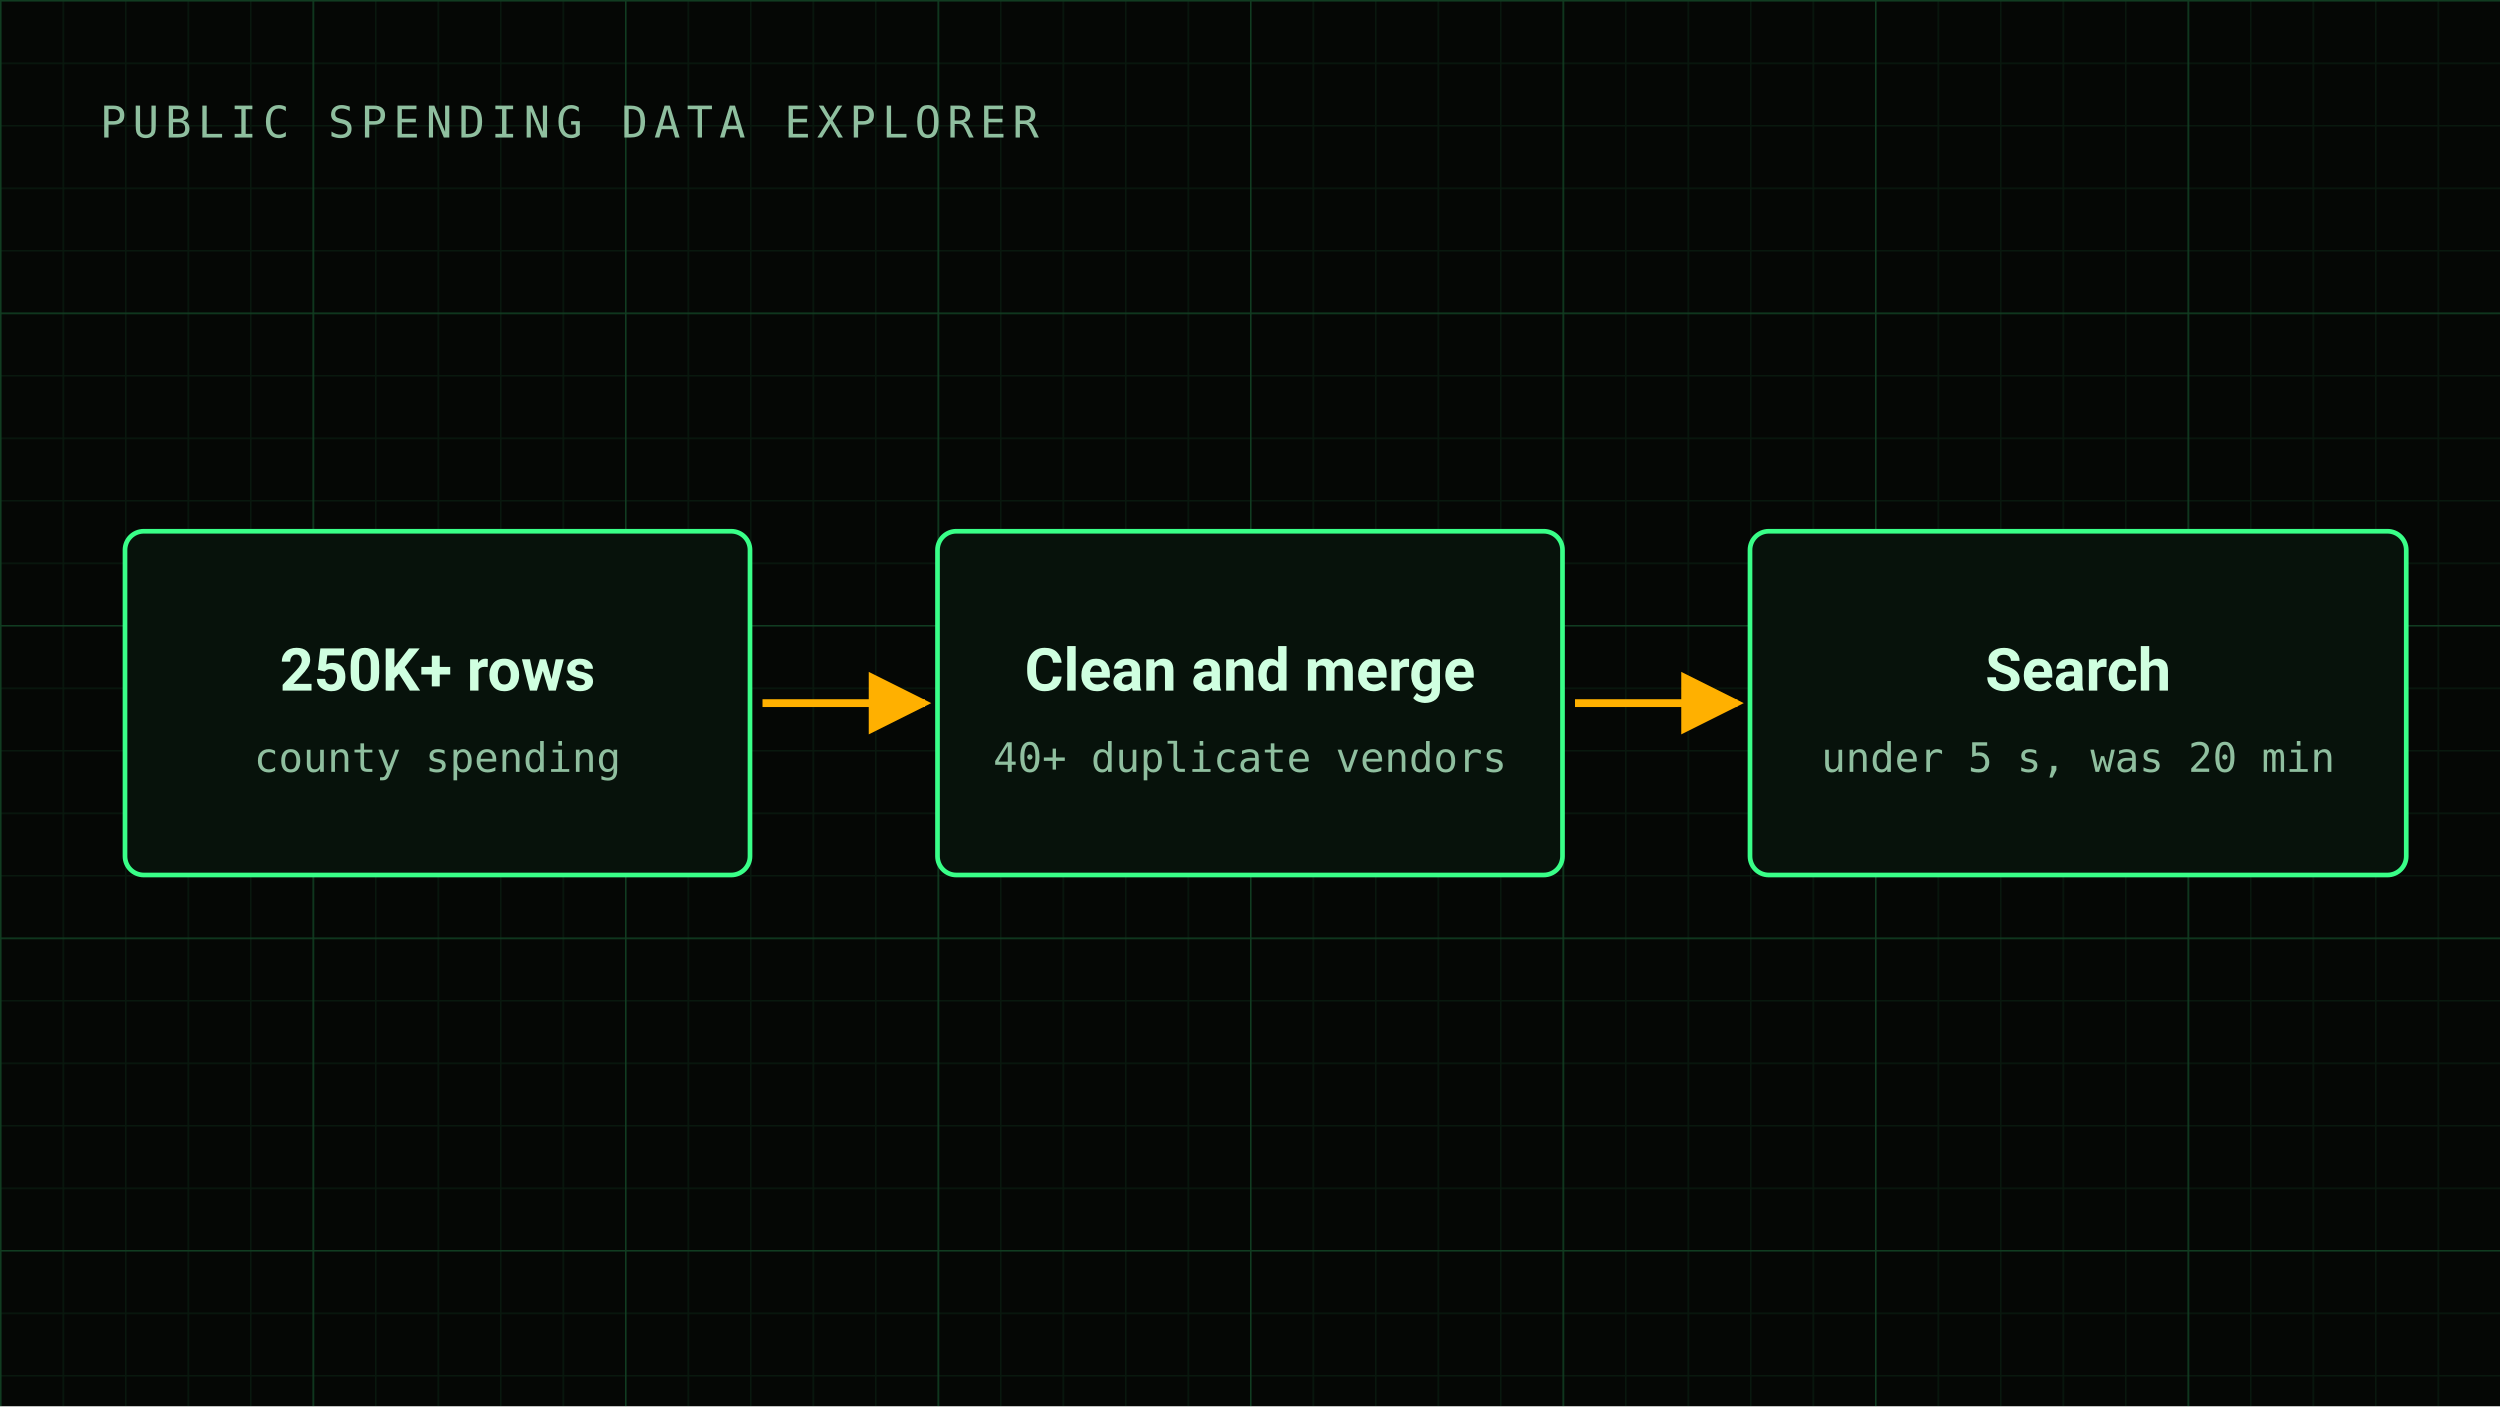
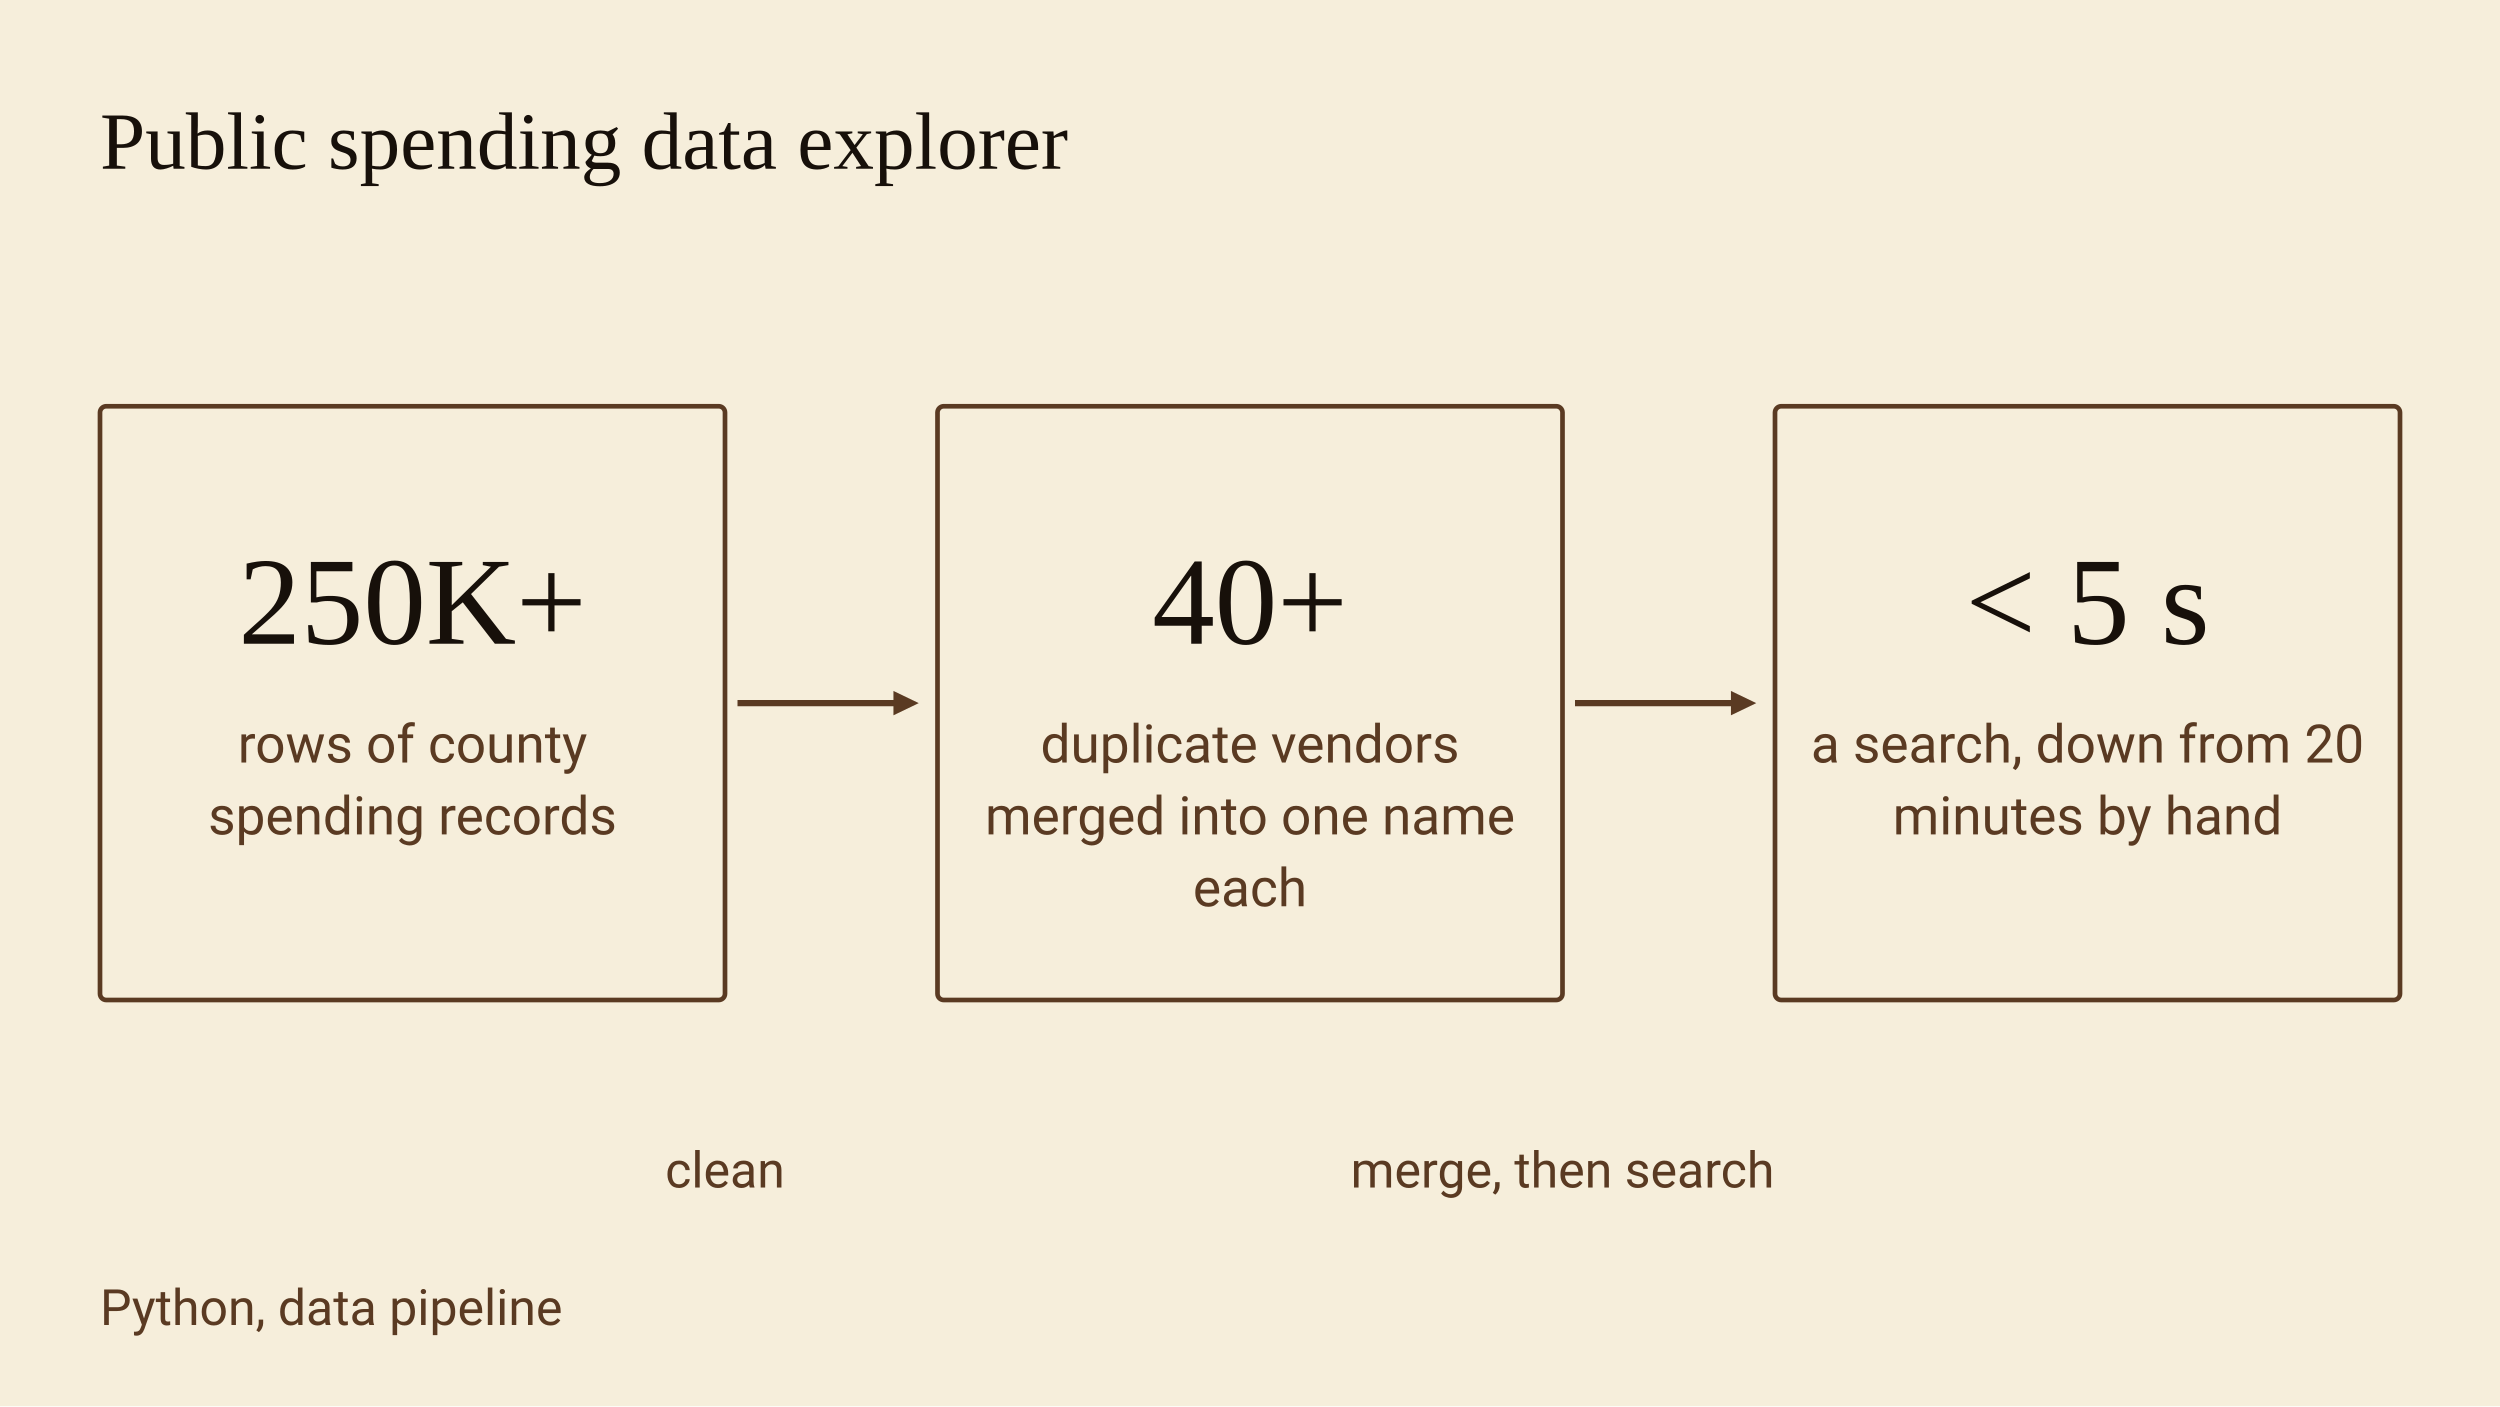
- <svg xmlns="http://www.w3.org/2000/svg" viewBox="0 0 800 450" width="800" height="450" role="img">
+ <svg xmlns="http://www.w3.org/2000/svg" viewBox="0 0 800 450" width="800" height="450" role="img" aria-labelledby="t d">
  <defs>
-     <pattern id="g1" width="20" height="20" patternUnits="userSpaceOnUse">
-       <path d="M20 0H0V20" fill="none" stroke="rgba(57,255,136,.07)" stroke-width="1" />
+     <pattern id="dots" width="5" height="5" patternUnits="userSpaceOnUse">
+       <circle cx="2.5" cy="2.5" r="1" fill="#B8872E" />
    </pattern>
-     <pattern id="g5" width="100" height="100" patternUnits="userSpaceOnUse">
-       <path d="M100 0H0V100" fill="none" stroke="rgba(57,255,136,.16)" stroke-width="1" />
+     <pattern id="dots2" width="8" height="8" patternUnits="userSpaceOnUse" patternTransform="translate(3 2)">
+       <circle cx="4" cy="4" r="1.1" fill="#5A3A22" />
    </pattern>
-     <marker id="ar" viewBox="0 0 10 10" refX="9" refY="5" markerWidth="8" markerHeight="8" orient="auto-start-reverse">
-       <path d="M0 0L10 5L0 10z" fill="#FFB000" />
-     </marker>
  </defs>
-   <rect width="800" height="450" fill="#050705" />
-   <rect width="800" height="450" fill="url(#g1)" />
-   <rect width="800" height="450" fill="url(#g5)" />
-   <text x="32" y="44" font-family="ui-monospace,SFMono-Regular,Menlo,Consolas,monospace" font-size="14" letter-spacing="2" fill="#8FBF9F">PUBLIC SPENDING DATA EXPLORER</text>
-   <rect x="40" y="170" width="200" height="110" rx="6" fill="#07120B" stroke="#39FF88" stroke-width="1.5" />
-   <text x="140.0" y="221" text-anchor="middle" font-family="system-ui,-apple-system,Segoe UI,Roboto,sans-serif" font-weight="700" font-size="19" fill="#CFFFE0">250K+ rows</text>
-   <text x="140.0" y="247" text-anchor="middle" font-family="ui-monospace,SFMono-Regular,Menlo,Consolas,monospace" font-size="13" fill="#8FBF9F">county spending</text>
-   <path d="M244 225L296 225" stroke="#FFB000" stroke-width="2.5" fill="none" marker-end="url(#ar)" />
-   <rect x="300" y="170" width="200" height="110" rx="6" fill="#07120B" stroke="#39FF88" stroke-width="1.5" />
-   <text x="400.0" y="221" text-anchor="middle" font-family="system-ui,-apple-system,Segoe UI,Roboto,sans-serif" font-weight="700" font-size="19" fill="#CFFFE0">Clean and merge</text>
-   <text x="400.0" y="247" text-anchor="middle" font-family="ui-monospace,SFMono-Regular,Menlo,Consolas,monospace" font-size="13" fill="#8FBF9F">40+ duplicate vendors</text>
-   <path d="M504 225L556 225" stroke="#FFB000" stroke-width="2.5" fill="none" marker-end="url(#ar)" />
-   <rect x="560" y="170" width="210" height="110" rx="6" fill="#07120B" stroke="#39FF88" stroke-width="1.5" />
-   <text x="665.0" y="221" text-anchor="middle" font-family="system-ui,-apple-system,Segoe UI,Roboto,sans-serif" font-weight="700" font-size="19" fill="#CFFFE0">Search</text>
-   <text x="665.0" y="247" text-anchor="middle" font-family="ui-monospace,SFMono-Regular,Menlo,Consolas,monospace" font-size="13" fill="#8FBF9F">under 5 s, was 20 min</text>
+   <rect width="800" height="450" fill="#F6EEDB" />
+   <text x="32.0" y="54.0" font-family="'Newsreader',Georgia,'Times New Roman',serif" font-size="26" font-weight="500" text-anchor="start" fill="#17100A">Public spending data explorer</text>
+   <rect x="32.0" y="130.0" width="200.0" height="190.0" rx="2" fill="#F6EEDB" stroke="#5A3A22" stroke-width="1.5" />
+   <text x="132.0" y="206.0" font-family="'Newsreader',Georgia,'Times New Roman',serif" font-size="40" font-weight="500" text-anchor="middle" fill="#17100A">250K+</text>
+   <text x="132.0" y="244.0" font-family="'Instrument Sans',system-ui,-apple-system,'Segoe UI',Roboto,sans-serif" font-size="17" font-weight="400" text-anchor="middle" fill="#5A3A22">rows of county</text>
+   <text x="132.0" y="267.0" font-family="'Instrument Sans',system-ui,-apple-system,'Segoe UI',Roboto,sans-serif" font-size="17" font-weight="400" text-anchor="middle" fill="#5A3A22">spending records</text>
+   <rect x="300.0" y="130.0" width="200.0" height="190.0" rx="2" fill="#F6EEDB" stroke="#5A3A22" stroke-width="1.5" />
+   <text x="400.0" y="206.0" font-family="'Newsreader',Georgia,'Times New Roman',serif" font-size="40" font-weight="500" text-anchor="middle" fill="#17100A">40+</text>
+   <text x="400.0" y="244.0" font-family="'Instrument Sans',system-ui,-apple-system,'Segoe UI',Roboto,sans-serif" font-size="17" font-weight="400" text-anchor="middle" fill="#5A3A22">duplicate vendors</text>
+   <text x="400.0" y="267.0" font-family="'Instrument Sans',system-ui,-apple-system,'Segoe UI',Roboto,sans-serif" font-size="17" font-weight="400" text-anchor="middle" fill="#5A3A22">merged into one name</text>
+   <text x="400.0" y="290.0" font-family="'Instrument Sans',system-ui,-apple-system,'Segoe UI',Roboto,sans-serif" font-size="17" font-weight="400" text-anchor="middle" fill="#5A3A22">each</text>
+   <rect x="568.0" y="130.0" width="200.0" height="190.0" rx="2" fill="#F6EEDB" stroke="#5A3A22" stroke-width="1.5" />
+   <text x="668.0" y="206.0" font-family="'Newsreader',Georgia,'Times New Roman',serif" font-size="40" font-weight="500" text-anchor="middle" fill="#17100A">&lt; 5 s</text>
+   <text x="668.0" y="244.0" font-family="'Instrument Sans',system-ui,-apple-system,'Segoe UI',Roboto,sans-serif" font-size="17" font-weight="400" text-anchor="middle" fill="#5A3A22">a search, down from 20</text>
+   <text x="668.0" y="267.0" font-family="'Instrument Sans',system-ui,-apple-system,'Segoe UI',Roboto,sans-serif" font-size="17" font-weight="400" text-anchor="middle" fill="#5A3A22">minutes by hand</text>
+   <line x1="236.0" y1="225.0" x2="290.0" y2="225.0" stroke="#5A3A22" stroke-width="2" />
+   <path d="M294.0 225.0L285.9 228.9L285.9 221.1Z" fill="#5A3A22" />
+   <line x1="504.0" y1="225.0" x2="558.0" y2="225.0" stroke="#5A3A22" stroke-width="2" />
+   <path d="M562.0 225.0L553.9 228.9L553.9 221.1Z" fill="#5A3A22" />
+   <text x="232.0" y="380.0" font-family="'Instrument Sans',system-ui,-apple-system,'Segoe UI',Roboto,sans-serif" font-size="16" font-weight="400" text-anchor="middle" fill="#5A3A22">clean</text>
+   <text x="500.0" y="380.0" font-family="'Instrument Sans',system-ui,-apple-system,'Segoe UI',Roboto,sans-serif" font-size="16" font-weight="400" text-anchor="middle" fill="#5A3A22">merge, then search</text>
+   <text x="32.0" y="424.0" font-family="'Instrument Sans',system-ui,-apple-system,'Segoe UI',Roboto,sans-serif" font-size="16" font-weight="400" text-anchor="start" fill="#5A3A22">Python, data pipeline</text>
</svg>
